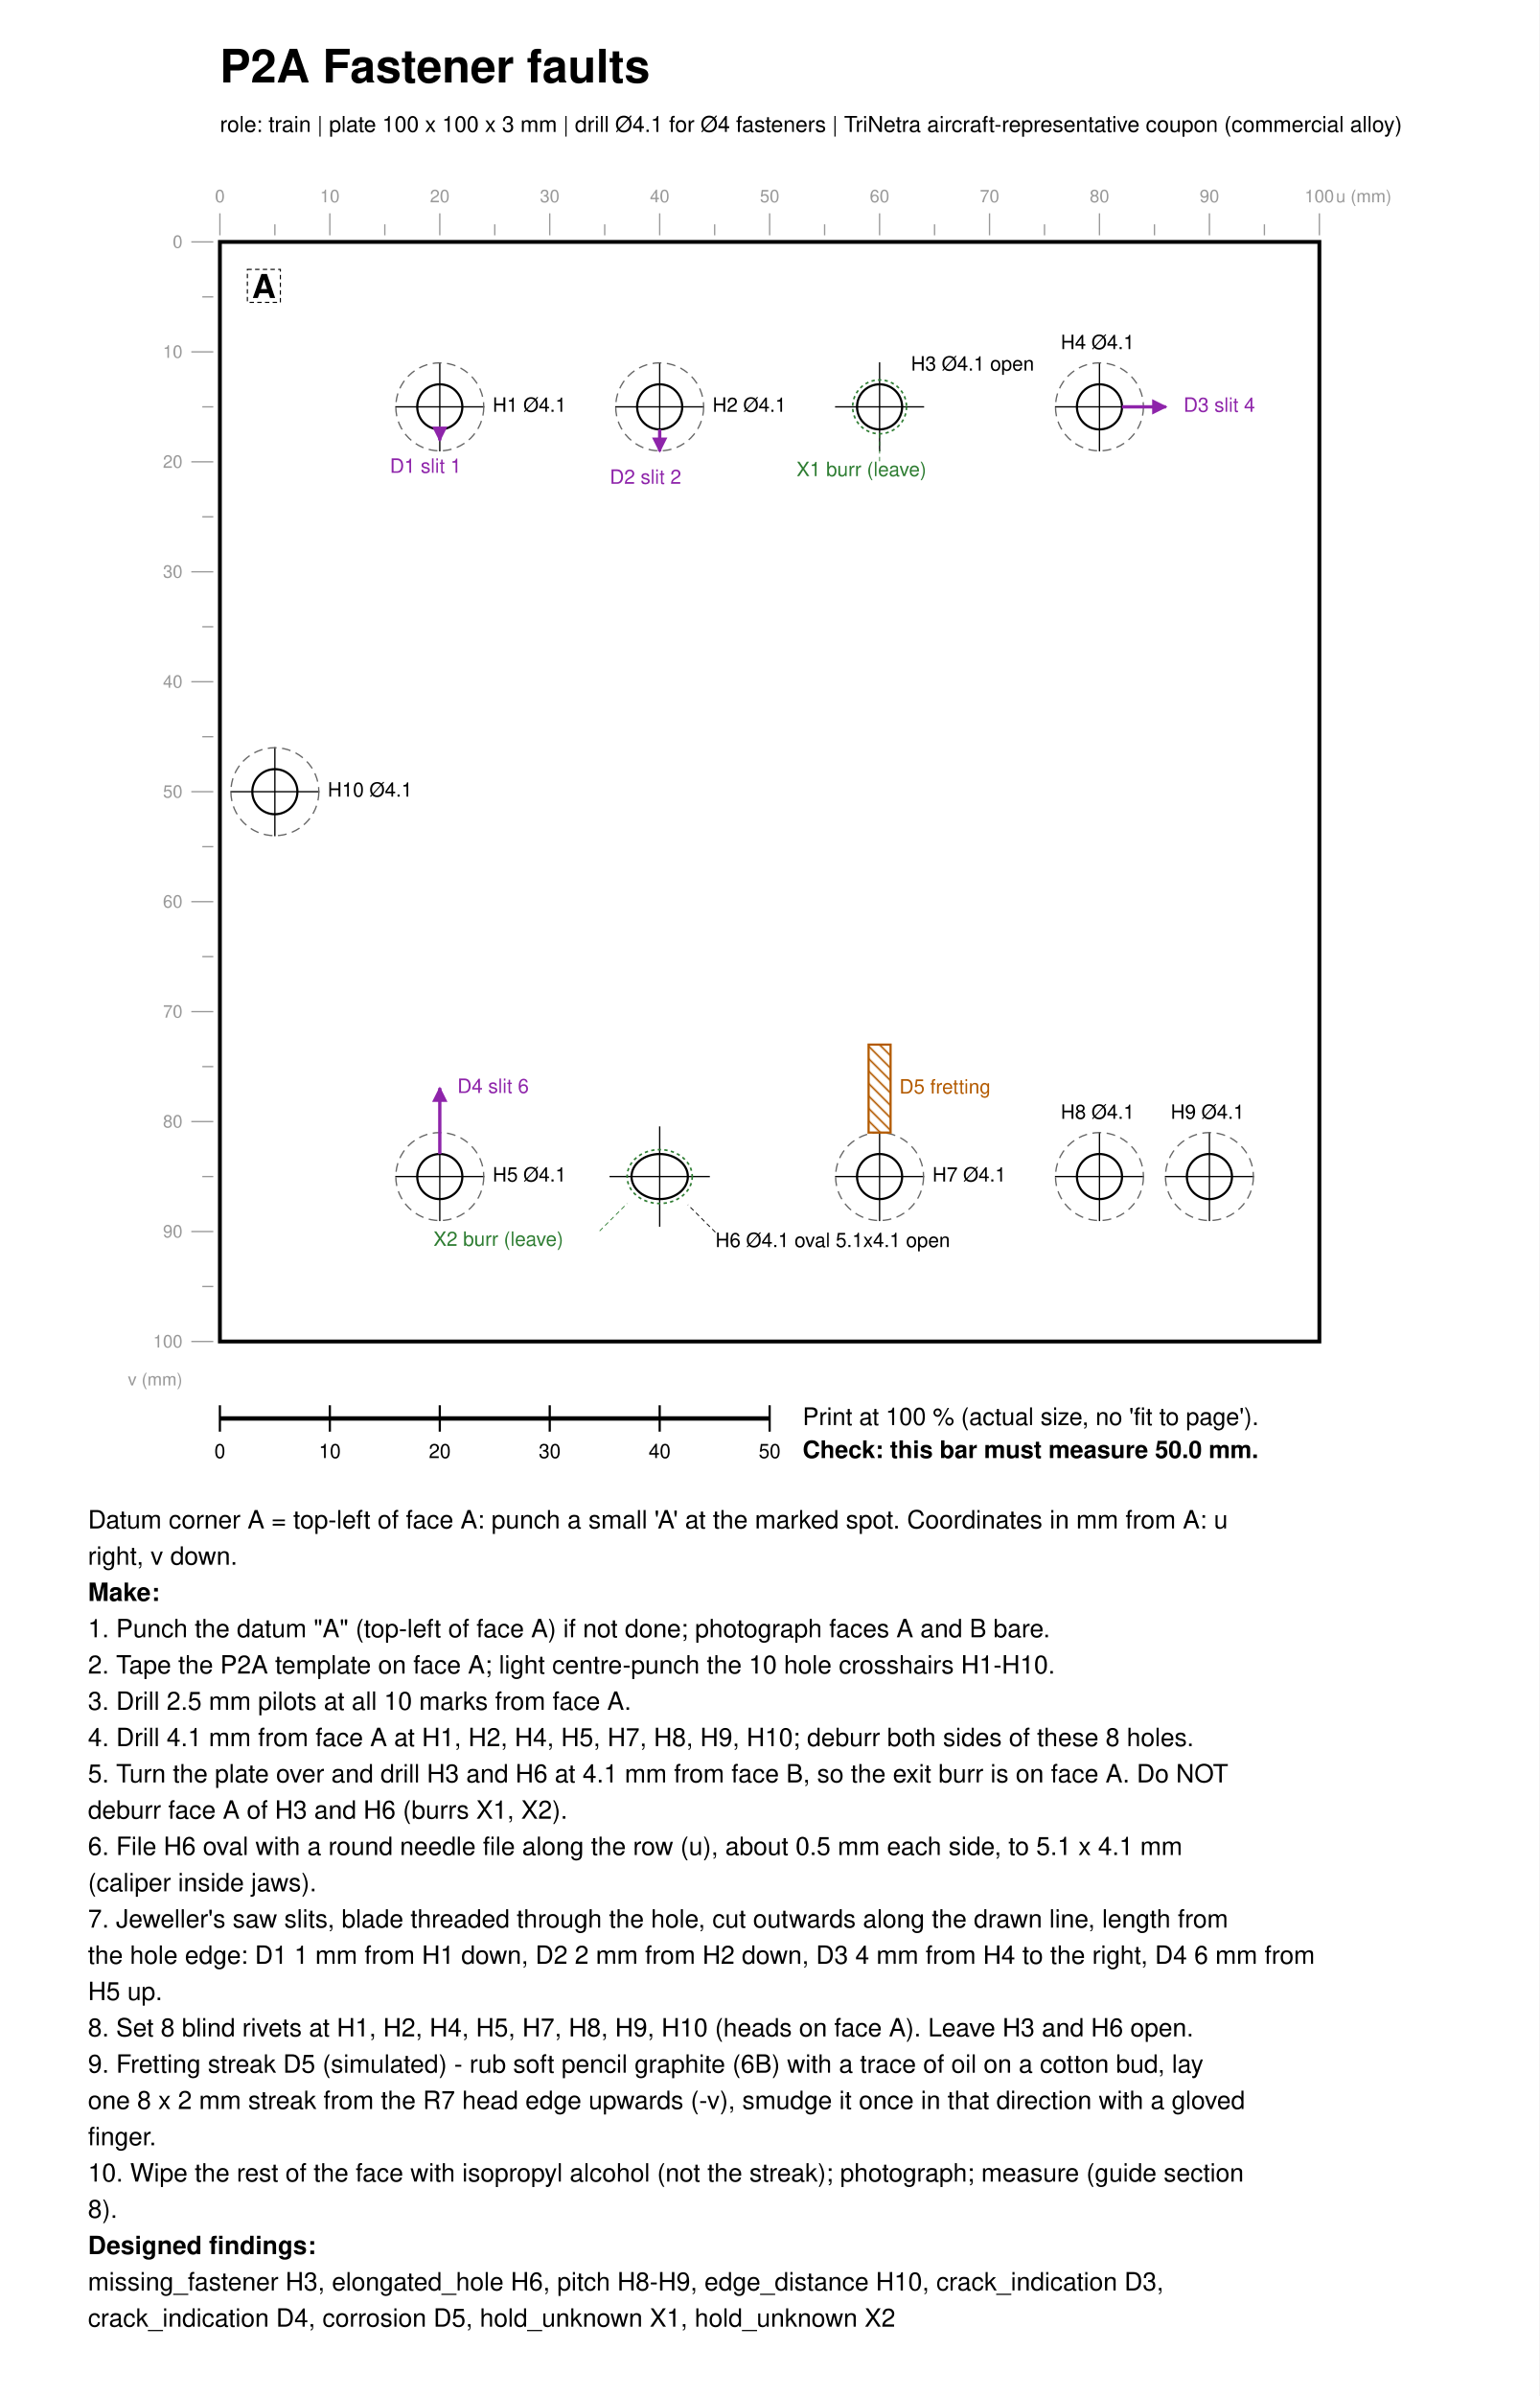
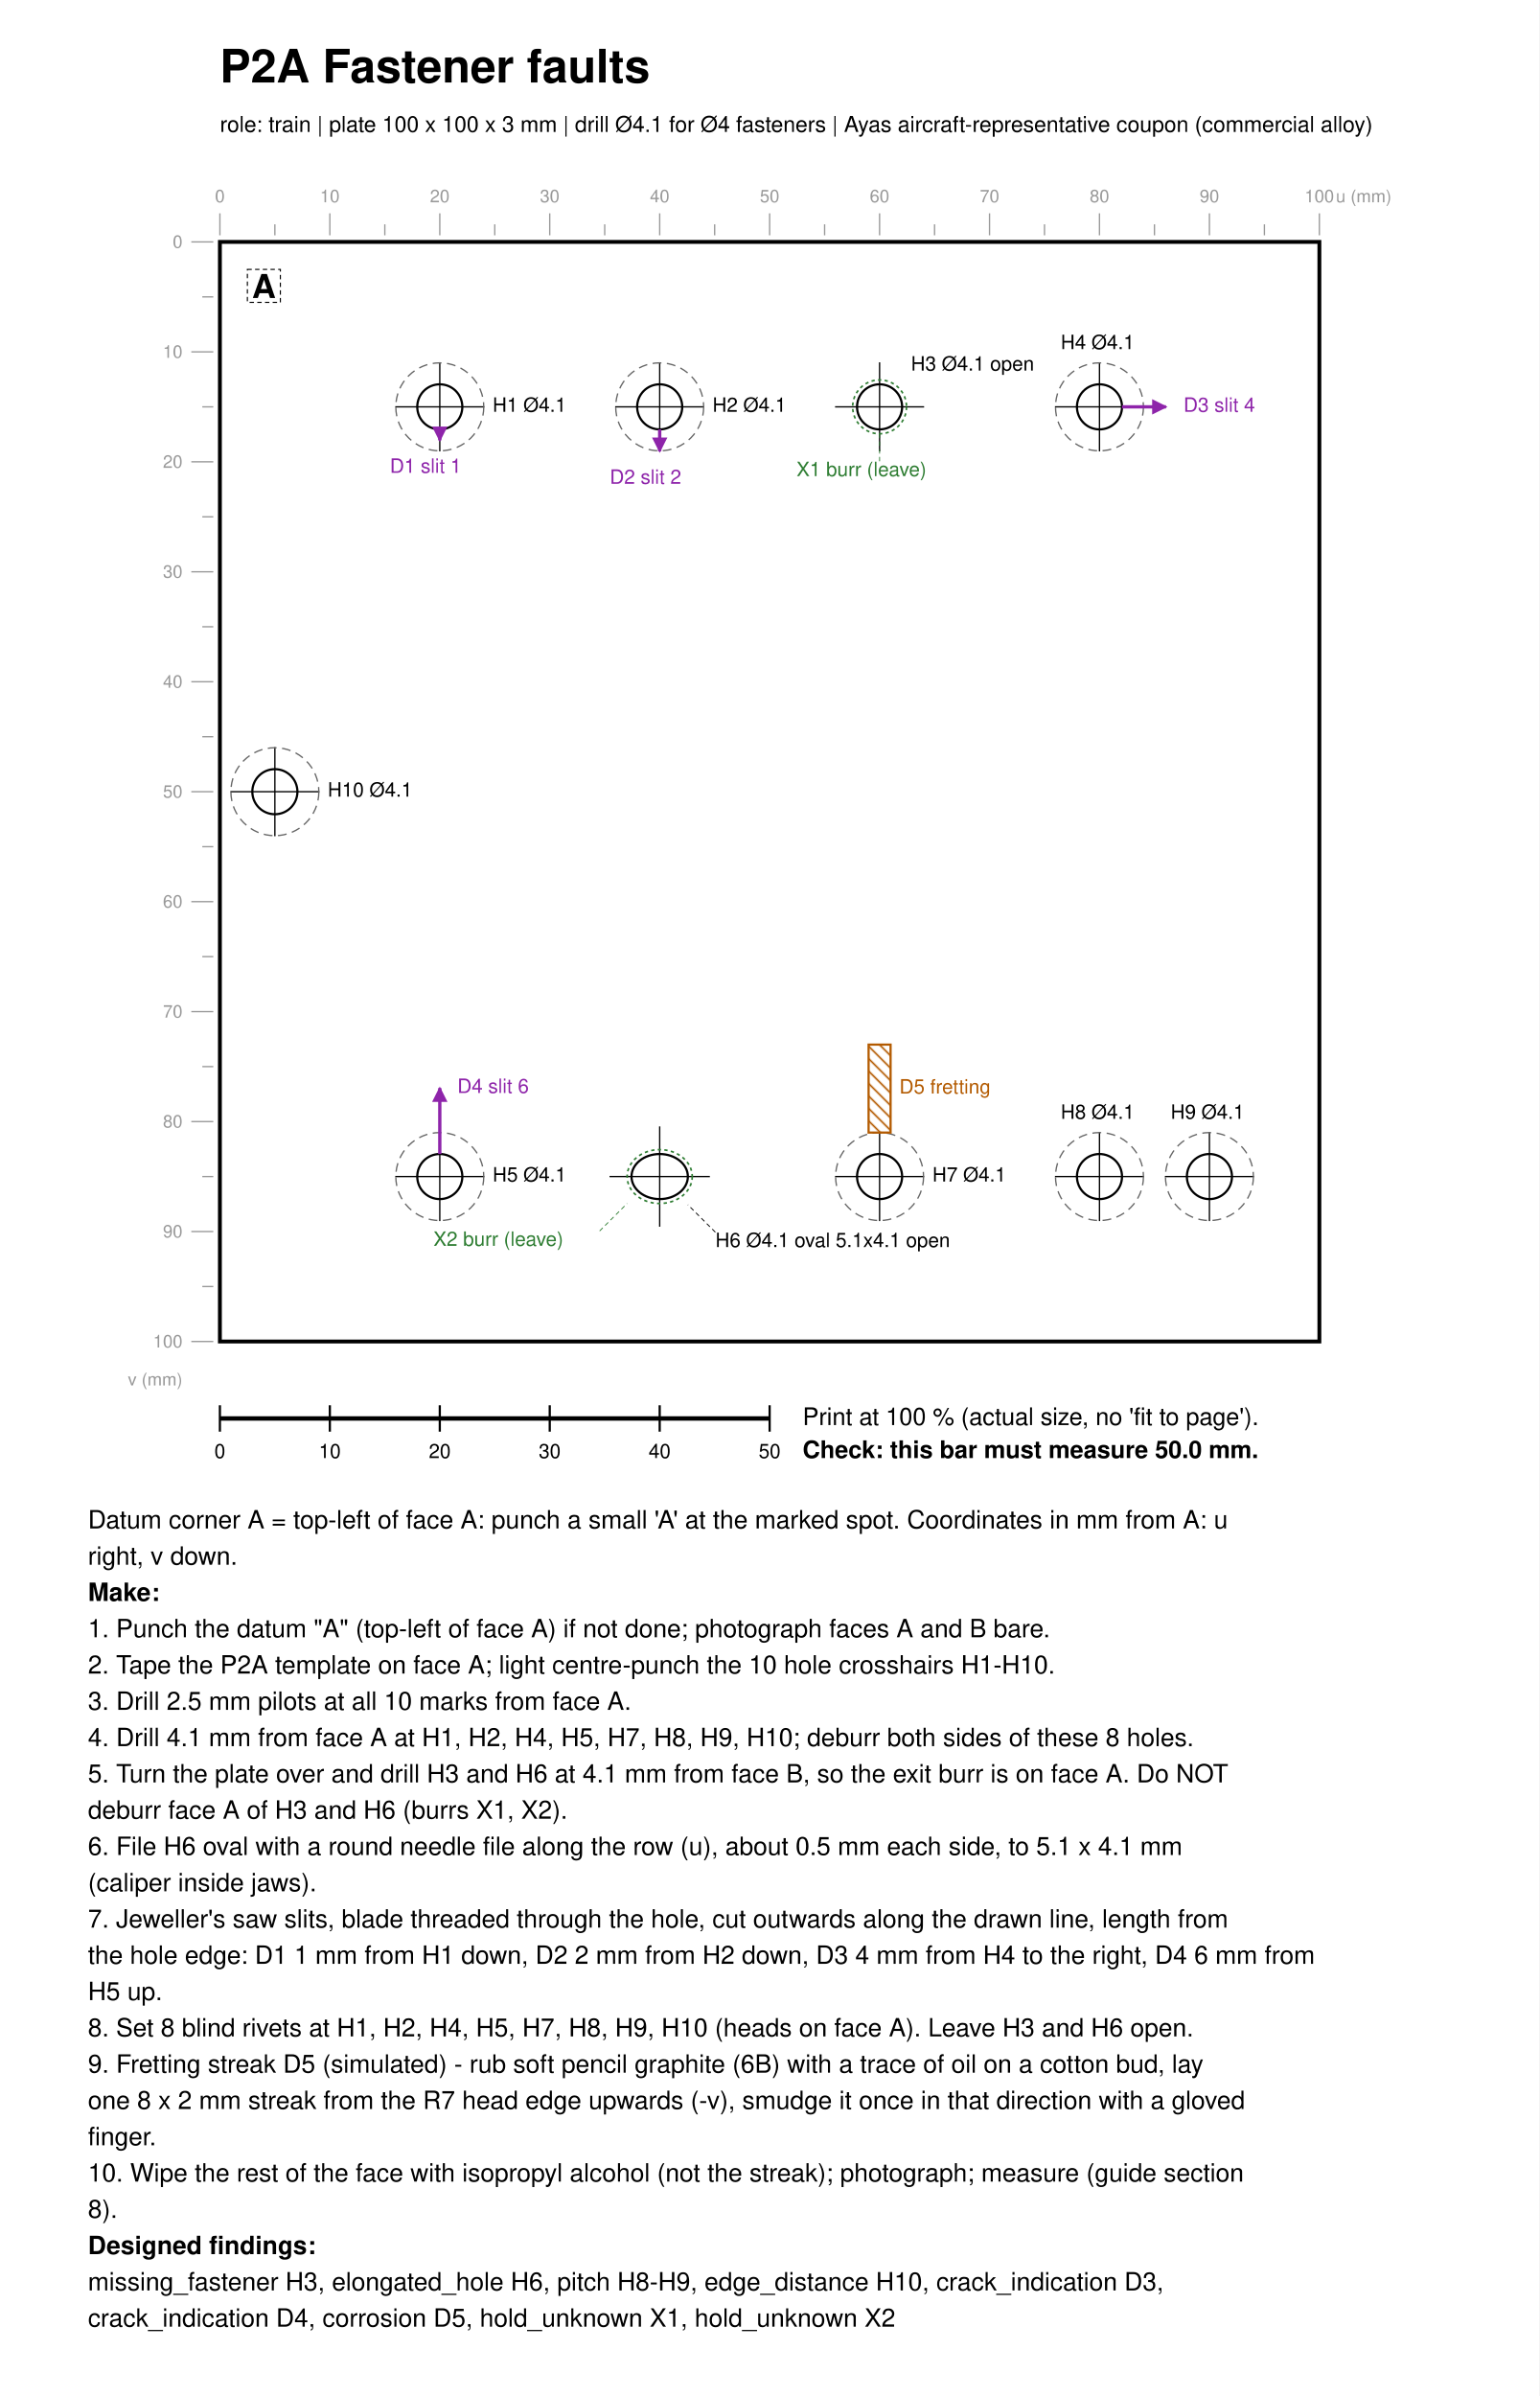
<svg xmlns="http://www.w3.org/2000/svg" width="140mm" height="217.9mm" viewBox="0 0 140 217.9" font-family="Helvetica, Arial, sans-serif">
  <defs>
    <pattern id="hatch-corrosion" patternUnits="userSpaceOnUse" width="0.8" height="0.8" patternTransform="rotate(45)">
      <path d="M0 0.4H0.8" stroke="#b35a00" stroke-width="0.15" />
    </pattern>
    <pattern id="hatch-scratch" patternUnits="userSpaceOnUse" width="0.8" height="0.8" patternTransform="rotate(0)">
      <path d="M0 0.4H0.8" stroke="#1f5fbf" stroke-width="0.15" />
    </pattern>
    <marker id="arrow" viewBox="0 0 10 10" refX="9" refY="5" markerUnits="userSpaceOnUse" markerWidth="1.4" markerHeight="1.4" orient="auto">
      <path d="M0 0L10 5L0 10z" fill="#8e24aa" />
    </marker>
  </defs>
  <rect x="0" y="0" width="140" height="217.9" fill="#ffffff" />
  <text x="20" y="7.5" font-size="4.2" fill="#000" text-anchor="start" font-weight="bold">P2A  Fastener faults</text>
-   <text x="20" y="12" font-size="2" fill="#000" text-anchor="start" font-weight="normal">role: train  |  plate 100 x 100 x 3 mm  |  drill Ø4.1 for Ø4 fasteners  |  TriNetra aircraft-representative coupon (commercial alloy)</text>
+   <text x="20" y="12" font-size="2" fill="#000" text-anchor="start" font-weight="normal">role: train  |  plate 100 x 100 x 3 mm  |  drill Ø4.1 for Ø4 fasteners  |  Ayas aircraft-representative coupon (commercial alloy)</text>
  <g transform="translate(20 22)">
    <line x1="0" y1="-0.6" x2="0" y2="-2.6" stroke="#999999" stroke-width="0.12" />
    <text x="0" y="-3.6" font-size="1.6" fill="#999999" text-anchor="middle" font-weight="normal">0</text>
    <line x1="5" y1="-0.6" x2="5" y2="-1.6" stroke="#999999" stroke-width="0.12" />
    <line x1="10" y1="-0.6" x2="10" y2="-2.6" stroke="#999999" stroke-width="0.12" />
    <text x="10" y="-3.6" font-size="1.6" fill="#999999" text-anchor="middle" font-weight="normal">10</text>
    <line x1="15" y1="-0.6" x2="15" y2="-1.6" stroke="#999999" stroke-width="0.12" />
    <line x1="20" y1="-0.6" x2="20" y2="-2.6" stroke="#999999" stroke-width="0.12" />
    <text x="20" y="-3.6" font-size="1.6" fill="#999999" text-anchor="middle" font-weight="normal">20</text>
    <line x1="25" y1="-0.6" x2="25" y2="-1.6" stroke="#999999" stroke-width="0.12" />
    <line x1="30" y1="-0.6" x2="30" y2="-2.6" stroke="#999999" stroke-width="0.12" />
    <text x="30" y="-3.6" font-size="1.6" fill="#999999" text-anchor="middle" font-weight="normal">30</text>
    <line x1="35" y1="-0.6" x2="35" y2="-1.6" stroke="#999999" stroke-width="0.12" />
    <line x1="40" y1="-0.6" x2="40" y2="-2.6" stroke="#999999" stroke-width="0.12" />
    <text x="40" y="-3.6" font-size="1.6" fill="#999999" text-anchor="middle" font-weight="normal">40</text>
    <line x1="45" y1="-0.6" x2="45" y2="-1.6" stroke="#999999" stroke-width="0.12" />
    <line x1="50" y1="-0.6" x2="50" y2="-2.6" stroke="#999999" stroke-width="0.12" />
    <text x="50" y="-3.6" font-size="1.6" fill="#999999" text-anchor="middle" font-weight="normal">50</text>
    <line x1="55" y1="-0.6" x2="55" y2="-1.6" stroke="#999999" stroke-width="0.12" />
    <line x1="60" y1="-0.6" x2="60" y2="-2.6" stroke="#999999" stroke-width="0.12" />
    <text x="60" y="-3.6" font-size="1.6" fill="#999999" text-anchor="middle" font-weight="normal">60</text>
    <line x1="65" y1="-0.6" x2="65" y2="-1.6" stroke="#999999" stroke-width="0.12" />
    <line x1="70" y1="-0.6" x2="70" y2="-2.6" stroke="#999999" stroke-width="0.12" />
    <text x="70" y="-3.6" font-size="1.6" fill="#999999" text-anchor="middle" font-weight="normal">70</text>
    <line x1="75" y1="-0.6" x2="75" y2="-1.6" stroke="#999999" stroke-width="0.12" />
    <line x1="80" y1="-0.6" x2="80" y2="-2.6" stroke="#999999" stroke-width="0.12" />
    <text x="80" y="-3.6" font-size="1.6" fill="#999999" text-anchor="middle" font-weight="normal">80</text>
    <line x1="85" y1="-0.6" x2="85" y2="-1.6" stroke="#999999" stroke-width="0.12" />
    <line x1="90" y1="-0.6" x2="90" y2="-2.6" stroke="#999999" stroke-width="0.12" />
    <text x="90" y="-3.6" font-size="1.6" fill="#999999" text-anchor="middle" font-weight="normal">90</text>
    <line x1="95" y1="-0.6" x2="95" y2="-1.6" stroke="#999999" stroke-width="0.12" />
    <line x1="100" y1="-0.6" x2="100" y2="-2.6" stroke="#999999" stroke-width="0.12" />
    <text x="100" y="-3.6" font-size="1.6" fill="#999999" text-anchor="middle" font-weight="normal">100</text>
    <line x1="-0.6" y1="0" x2="-2.6" y2="0" stroke="#999999" stroke-width="0.12" />
    <text x="-3.4" y="0.55" font-size="1.6" fill="#999999" text-anchor="end" font-weight="normal">0</text>
    <line x1="-0.6" y1="5" x2="-1.6" y2="5" stroke="#999999" stroke-width="0.12" />
    <line x1="-0.6" y1="10" x2="-2.6" y2="10" stroke="#999999" stroke-width="0.12" />
    <text x="-3.4" y="10.55" font-size="1.6" fill="#999999" text-anchor="end" font-weight="normal">10</text>
    <line x1="-0.6" y1="15" x2="-1.6" y2="15" stroke="#999999" stroke-width="0.12" />
    <line x1="-0.6" y1="20" x2="-2.6" y2="20" stroke="#999999" stroke-width="0.12" />
    <text x="-3.4" y="20.55" font-size="1.6" fill="#999999" text-anchor="end" font-weight="normal">20</text>
    <line x1="-0.6" y1="25" x2="-1.6" y2="25" stroke="#999999" stroke-width="0.12" />
    <line x1="-0.6" y1="30" x2="-2.6" y2="30" stroke="#999999" stroke-width="0.12" />
    <text x="-3.4" y="30.55" font-size="1.6" fill="#999999" text-anchor="end" font-weight="normal">30</text>
    <line x1="-0.6" y1="35" x2="-1.6" y2="35" stroke="#999999" stroke-width="0.12" />
    <line x1="-0.6" y1="40" x2="-2.6" y2="40" stroke="#999999" stroke-width="0.12" />
    <text x="-3.4" y="40.55" font-size="1.6" fill="#999999" text-anchor="end" font-weight="normal">40</text>
    <line x1="-0.6" y1="45" x2="-1.6" y2="45" stroke="#999999" stroke-width="0.12" />
    <line x1="-0.6" y1="50" x2="-2.6" y2="50" stroke="#999999" stroke-width="0.12" />
    <text x="-3.4" y="50.55" font-size="1.6" fill="#999999" text-anchor="end" font-weight="normal">50</text>
    <line x1="-0.6" y1="55" x2="-1.6" y2="55" stroke="#999999" stroke-width="0.12" />
    <line x1="-0.6" y1="60" x2="-2.6" y2="60" stroke="#999999" stroke-width="0.12" />
    <text x="-3.4" y="60.55" font-size="1.6" fill="#999999" text-anchor="end" font-weight="normal">60</text>
    <line x1="-0.6" y1="65" x2="-1.6" y2="65" stroke="#999999" stroke-width="0.12" />
    <line x1="-0.6" y1="70" x2="-2.6" y2="70" stroke="#999999" stroke-width="0.12" />
    <text x="-3.4" y="70.55" font-size="1.6" fill="#999999" text-anchor="end" font-weight="normal">70</text>
    <line x1="-0.6" y1="75" x2="-1.6" y2="75" stroke="#999999" stroke-width="0.12" />
    <line x1="-0.6" y1="80" x2="-2.6" y2="80" stroke="#999999" stroke-width="0.12" />
    <text x="-3.4" y="80.55" font-size="1.6" fill="#999999" text-anchor="end" font-weight="normal">80</text>
    <line x1="-0.6" y1="85" x2="-1.6" y2="85" stroke="#999999" stroke-width="0.12" />
    <line x1="-0.6" y1="90" x2="-2.6" y2="90" stroke="#999999" stroke-width="0.12" />
    <text x="-3.4" y="90.55" font-size="1.6" fill="#999999" text-anchor="end" font-weight="normal">90</text>
    <line x1="-0.6" y1="95" x2="-1.6" y2="95" stroke="#999999" stroke-width="0.12" />
    <line x1="-0.6" y1="100" x2="-2.6" y2="100" stroke="#999999" stroke-width="0.12" />
    <text x="-3.4" y="100.55" font-size="1.6" fill="#999999" text-anchor="end" font-weight="normal">100</text>
    <text x="101.5" y="-3.6" font-size="1.6" fill="#999999" text-anchor="start" font-weight="normal">u (mm)</text>
    <text x="-3.4" y="104" font-size="1.6" fill="#999999" text-anchor="end" font-weight="normal">v (mm)</text>
    <rect x="0" y="0" width="100" height="100" fill="none" stroke="#000" stroke-width="0.35" />
    <rect x="2.5" y="2.5" width="3" height="3" fill="none" stroke="#000" stroke-width="0.1" stroke-dasharray="0.4 0.3" />
    <text x="4" y="5.1" font-size="3" fill="#000" text-anchor="middle" font-weight="bold">A</text>
    <g>
      <path d="M15.95 15H24.05M20 10.95V19.05" stroke="#000000" stroke-width="0.12" fill="none" />
      <ellipse cx="20" cy="15" rx="2.05" ry="2.05" transform="rotate(0 20 15)" fill="none" stroke="#000000" stroke-width="0.2" />
      <ellipse cx="20" cy="15" rx="4" ry="4" transform="rotate(0 20 15)" fill="none" stroke="#666666" stroke-width="0.12" stroke-dasharray="0.8 0.5" />
    </g>
    <g>
      <path d="M35.95 15H44.05M40 10.95V19.05" stroke="#000000" stroke-width="0.12" fill="none" />
      <ellipse cx="40" cy="15" rx="2.05" ry="2.05" transform="rotate(0 40 15)" fill="none" stroke="#000000" stroke-width="0.2" />
      <ellipse cx="40" cy="15" rx="4" ry="4" transform="rotate(0 40 15)" fill="none" stroke="#666666" stroke-width="0.12" stroke-dasharray="0.8 0.5" />
    </g>
    <g>
      <path d="M55.95 15H64.05M60 10.95V19.05" stroke="#000000" stroke-width="0.12" fill="none" />
      <ellipse cx="60" cy="15" rx="2.05" ry="2.05" transform="rotate(0 60 15)" fill="none" stroke="#000000" stroke-width="0.2" />
    </g>
    <g>
      <path d="M75.95 15H84.05M80 10.95V19.05" stroke="#000000" stroke-width="0.12" fill="none" />
      <ellipse cx="80" cy="15" rx="2.05" ry="2.05" transform="rotate(0 80 15)" fill="none" stroke="#000000" stroke-width="0.2" />
      <ellipse cx="80" cy="15" rx="4" ry="4" transform="rotate(0 80 15)" fill="none" stroke="#666666" stroke-width="0.12" stroke-dasharray="0.8 0.5" />
    </g>
    <g>
      <path d="M15.95 85H24.05M20 80.95V89.05" stroke="#000000" stroke-width="0.12" fill="none" />
      <ellipse cx="20" cy="85" rx="2.05" ry="2.05" transform="rotate(0 20 85)" fill="none" stroke="#000000" stroke-width="0.2" />
      <ellipse cx="20" cy="85" rx="4" ry="4" transform="rotate(0 20 85)" fill="none" stroke="#666666" stroke-width="0.12" stroke-dasharray="0.8 0.5" />
    </g>
    <g>
      <path d="M35.438 85H44.562M40 80.438V89.562" stroke="#000000" stroke-width="0.12" fill="none" />
      <ellipse cx="40" cy="85" rx="2.562" ry="2.05" transform="rotate(0 40 85)" fill="none" stroke="#000000" stroke-width="0.2" />
    </g>
    <g>
      <path d="M55.95 85H64.05M60 80.95V89.05" stroke="#000000" stroke-width="0.12" fill="none" />
      <ellipse cx="60" cy="85" rx="2.05" ry="2.05" transform="rotate(0 60 85)" fill="none" stroke="#000000" stroke-width="0.2" />
      <ellipse cx="60" cy="85" rx="4" ry="4" transform="rotate(0 60 85)" fill="none" stroke="#666666" stroke-width="0.12" stroke-dasharray="0.8 0.5" />
    </g>
    <g>
      <path d="M75.95 85H84.05M80 80.95V89.05" stroke="#000000" stroke-width="0.12" fill="none" />
      <ellipse cx="80" cy="85" rx="2.05" ry="2.05" transform="rotate(0 80 85)" fill="none" stroke="#000000" stroke-width="0.2" />
      <ellipse cx="80" cy="85" rx="4" ry="4" transform="rotate(0 80 85)" fill="none" stroke="#666666" stroke-width="0.12" stroke-dasharray="0.8 0.5" />
    </g>
    <g>
      <path d="M85.95 85H94.05M90 80.95V89.05" stroke="#000000" stroke-width="0.12" fill="none" />
      <ellipse cx="90" cy="85" rx="2.05" ry="2.05" transform="rotate(0 90 85)" fill="none" stroke="#000000" stroke-width="0.2" />
      <ellipse cx="90" cy="85" rx="4" ry="4" transform="rotate(0 90 85)" fill="none" stroke="#666666" stroke-width="0.12" stroke-dasharray="0.8 0.5" />
    </g>
    <g>
      <path d="M0.95 50H9.05M5 45.95V54.05" stroke="#000000" stroke-width="0.12" fill="none" />
      <ellipse cx="5" cy="50" rx="2.05" ry="2.05" transform="rotate(0 5 50)" fill="none" stroke="#000000" stroke-width="0.2" />
      <ellipse cx="5" cy="50" rx="4" ry="4" transform="rotate(0 5 50)" fill="none" stroke="#666666" stroke-width="0.12" stroke-dasharray="0.8 0.5" />
    </g>
    <g>
      <line x1="20" y1="17.05" x2="20" y2="18.05" stroke="#8e24aa" stroke-width="0.3" marker-end="url(#arrow)" />
    </g>
    <g>
      <line x1="40" y1="17.05" x2="40" y2="19.05" stroke="#8e24aa" stroke-width="0.3" marker-end="url(#arrow)" />
    </g>
    <g>
      <line x1="82.05" y1="15" x2="86.05" y2="15" stroke="#8e24aa" stroke-width="0.3" marker-end="url(#arrow)" />
    </g>
    <g>
      <line x1="20" y1="82.95" x2="20" y2="76.95" stroke="#8e24aa" stroke-width="0.3" marker-end="url(#arrow)" />
    </g>
    <g>
      <polygon points="59,81 59,73 61,73 61,81" fill="url(#hatch-corrosion)" stroke="#b35a00" stroke-width="0.2" />
    </g>
    <ellipse cx="60" cy="15" rx="2.45" ry="2.45" transform="rotate(0 60 15)" fill="none" stroke="#2e7d32" stroke-width="0.15" stroke-dasharray="0.3 0.3" />
    <ellipse cx="40" cy="85" rx="2.962" ry="2.45" transform="rotate(0 40 85)" fill="none" stroke="#2e7d32" stroke-width="0.15" stroke-dasharray="0.3 0.3" />
    <text x="24.8" y="15.45" font-size="1.8" fill="#000" text-anchor="start" font-weight="normal">H1 Ø4.1</text>
    <text x="44.8" y="15.45" font-size="1.8" fill="#000" text-anchor="start" font-weight="normal">H2 Ø4.1</text>
    <text x="62.85" y="11.7" font-size="1.8" fill="#000" text-anchor="start" font-weight="normal">H3 Ø4.1 open</text>
    <text x="76.472" y="9.75" font-size="1.8" fill="#000" text-anchor="start" font-weight="normal">H4 Ø4.1</text>
    <text x="24.8" y="85.45" font-size="1.8" fill="#000" text-anchor="start" font-weight="normal">H5 Ø4.1</text>
    <line x1="45.062" y1="90.062" x2="42.562" y2="87.562" stroke="#000000" stroke-width="0.08" stroke-dasharray="0.4 0.3" />
    <text x="45.062" y="91.412" font-size="1.8" fill="#000" text-anchor="start" font-weight="normal">H6 Ø4.1 oval 5.1x4.1 open</text>
    <text x="64.8" y="85.45" font-size="1.8" fill="#000" text-anchor="start" font-weight="normal">H7 Ø4.1</text>
    <text x="76.472" y="79.75" font-size="1.8" fill="#000" text-anchor="start" font-weight="normal">H8 Ø4.1</text>
    <text x="86.472" y="79.75" font-size="1.8" fill="#000" text-anchor="start" font-weight="normal">H9 Ø4.1</text>
    <text x="9.8" y="50.45" font-size="1.8" fill="#000" text-anchor="start" font-weight="normal">H10 Ø4.1</text>
    <text x="15.464" y="21" font-size="1.8" fill="#8e24aa" text-anchor="start" font-weight="normal">D1 slit 1</text>
    <text x="35.464" y="22" font-size="1.8" fill="#8e24aa" text-anchor="start" font-weight="normal">D2 slit 2</text>
    <text x="87.65" y="15.45" font-size="1.8" fill="#8e24aa" text-anchor="start" font-weight="normal">D3 slit 4</text>
    <text x="21.6" y="77.4" font-size="1.8" fill="#8e24aa" text-anchor="start" font-weight="normal">D4 slit 6</text>
    <text x="61.8" y="77.45" font-size="1.8" fill="#b35a00" text-anchor="start" font-weight="normal">D5 fretting</text>
    <line x1="60.001" y1="19.949" x2="60.001" y2="17.449" stroke="#2e7d32" stroke-width="0.08" stroke-dasharray="0.4 0.3" />
    <text x="52.441" y="21.299" font-size="1.8" fill="#2e7d32" text-anchor="start" font-weight="normal">X1 burr (leave)</text>
    <line x1="34.538" y1="89.949" x2="37.038" y2="87.449" stroke="#2e7d32" stroke-width="0.08" stroke-dasharray="0.4 0.3" />
    <text x="19.418" y="91.299" font-size="1.8" fill="#2e7d32" text-anchor="start" font-weight="normal">X2 burr (leave)</text>
    <path d="M0 107H50" stroke="#000" stroke-width="0.4" />
    <line x1="0" y1="105.8" x2="0" y2="108.2" stroke="#000" stroke-width="0.2" />
    <text x="0" y="110.6" font-size="1.8" fill="#000" text-anchor="middle" font-weight="normal">0</text>
    <line x1="10" y1="105.8" x2="10" y2="108.2" stroke="#000" stroke-width="0.2" />
    <text x="10" y="110.6" font-size="1.8" fill="#000" text-anchor="middle" font-weight="normal">10</text>
    <line x1="20" y1="105.8" x2="20" y2="108.2" stroke="#000" stroke-width="0.2" />
    <text x="20" y="110.6" font-size="1.8" fill="#000" text-anchor="middle" font-weight="normal">20</text>
    <line x1="30" y1="105.8" x2="30" y2="108.2" stroke="#000" stroke-width="0.2" />
    <text x="30" y="110.6" font-size="1.8" fill="#000" text-anchor="middle" font-weight="normal">30</text>
    <line x1="40" y1="105.8" x2="40" y2="108.2" stroke="#000" stroke-width="0.2" />
    <text x="40" y="110.6" font-size="1.8" fill="#000" text-anchor="middle" font-weight="normal">40</text>
    <line x1="50" y1="105.8" x2="50" y2="108.2" stroke="#000" stroke-width="0.2" />
    <text x="50" y="110.6" font-size="1.8" fill="#000" text-anchor="middle" font-weight="normal">50</text>
    <text x="53" y="107.6" font-size="2.2" fill="#000" text-anchor="start" font-weight="normal">Print at 100 % (actual size, no 'fit to page').</text>
    <text x="53" y="110.6" font-size="2.2" fill="#000" text-anchor="start" font-weight="bold">Check: this bar must measure 50.0 mm.</text>
  </g>
  <text x="8" y="139" font-size="2.3" fill="#000" text-anchor="start" font-weight="normal">Datum corner A = top-left of face A: punch a small 'A' at the marked spot. Coordinates in mm from A: u</text>
  <text x="8" y="142.3" font-size="2.3" fill="#000" text-anchor="start" font-weight="normal">right, v down.</text>
  <text x="8" y="145.6" font-size="2.3" fill="#000" text-anchor="start" font-weight="bold">Make:</text>
  <text x="8" y="148.9" font-size="2.3" fill="#000" text-anchor="start" font-weight="normal">1. Punch the datum "A" (top-left of face A) if not done; photograph faces A and B bare.</text>
  <text x="8" y="152.2" font-size="2.3" fill="#000" text-anchor="start" font-weight="normal">2. Tape the P2A template on face A; light centre-punch the 10 hole crosshairs H1-H10.</text>
  <text x="8" y="155.5" font-size="2.3" fill="#000" text-anchor="start" font-weight="normal">3. Drill 2.5 mm pilots at all 10 marks from face A.</text>
  <text x="8" y="158.8" font-size="2.3" fill="#000" text-anchor="start" font-weight="normal">4. Drill 4.1 mm from face A at H1, H2, H4, H5, H7, H8, H9, H10; deburr both sides of these 8 holes.</text>
  <text x="8" y="162.1" font-size="2.3" fill="#000" text-anchor="start" font-weight="normal">5. Turn the plate over and drill H3 and H6 at 4.1 mm from face B, so the exit burr is on face A. Do NOT</text>
  <text x="8" y="165.4" font-size="2.3" fill="#000" text-anchor="start" font-weight="normal">    deburr face A of H3 and H6 (burrs X1, X2).</text>
  <text x="8" y="168.7" font-size="2.3" fill="#000" text-anchor="start" font-weight="normal">6. File H6 oval with a round needle file along the row (u), about 0.5 mm each side, to 5.1 x 4.1 mm</text>
  <text x="8" y="172" font-size="2.3" fill="#000" text-anchor="start" font-weight="normal">    (caliper inside jaws).</text>
  <text x="8" y="175.3" font-size="2.3" fill="#000" text-anchor="start" font-weight="normal">7. Jeweller's saw slits, blade threaded through the hole, cut outwards along the drawn line, length from</text>
  <text x="8" y="178.6" font-size="2.3" fill="#000" text-anchor="start" font-weight="normal">    the hole edge: D1 1 mm from H1 down, D2 2 mm from H2 down, D3 4 mm from H4 to the right, D4 6 mm from</text>
  <text x="8" y="181.9" font-size="2.3" fill="#000" text-anchor="start" font-weight="normal">    H5 up.</text>
  <text x="8" y="185.2" font-size="2.3" fill="#000" text-anchor="start" font-weight="normal">8. Set 8 blind rivets at H1, H2, H4, H5, H7, H8, H9, H10 (heads on face A). Leave H3 and H6 open.</text>
  <text x="8" y="188.5" font-size="2.3" fill="#000" text-anchor="start" font-weight="normal">9. Fretting streak D5 (simulated) - rub soft pencil graphite (6B) with a trace of oil on a cotton bud, lay</text>
  <text x="8" y="191.8" font-size="2.3" fill="#000" text-anchor="start" font-weight="normal">    one 8 x 2 mm streak from the R7 head edge upwards (-v), smudge it once in that direction with a gloved</text>
  <text x="8" y="195.1" font-size="2.3" fill="#000" text-anchor="start" font-weight="normal">    finger.</text>
  <text x="8" y="198.4" font-size="2.3" fill="#000" text-anchor="start" font-weight="normal">10. Wipe the rest of the face with isopropyl alcohol (not the streak); photograph; measure (guide section</text>
  <text x="8" y="201.7" font-size="2.3" fill="#000" text-anchor="start" font-weight="normal">    8).</text>
  <text x="8" y="205" font-size="2.3" fill="#000" text-anchor="start" font-weight="bold">Designed findings:</text>
  <text x="8" y="208.3" font-size="2.3" fill="#000" text-anchor="start" font-weight="normal">missing_fastener H3, elongated_hole H6, pitch H8-H9, edge_distance H10, crack_indication D3,</text>
  <text x="8" y="211.6" font-size="2.3" fill="#000" text-anchor="start" font-weight="normal">crack_indication D4, corrosion D5, hold_unknown X1, hold_unknown X2</text>
</svg>
